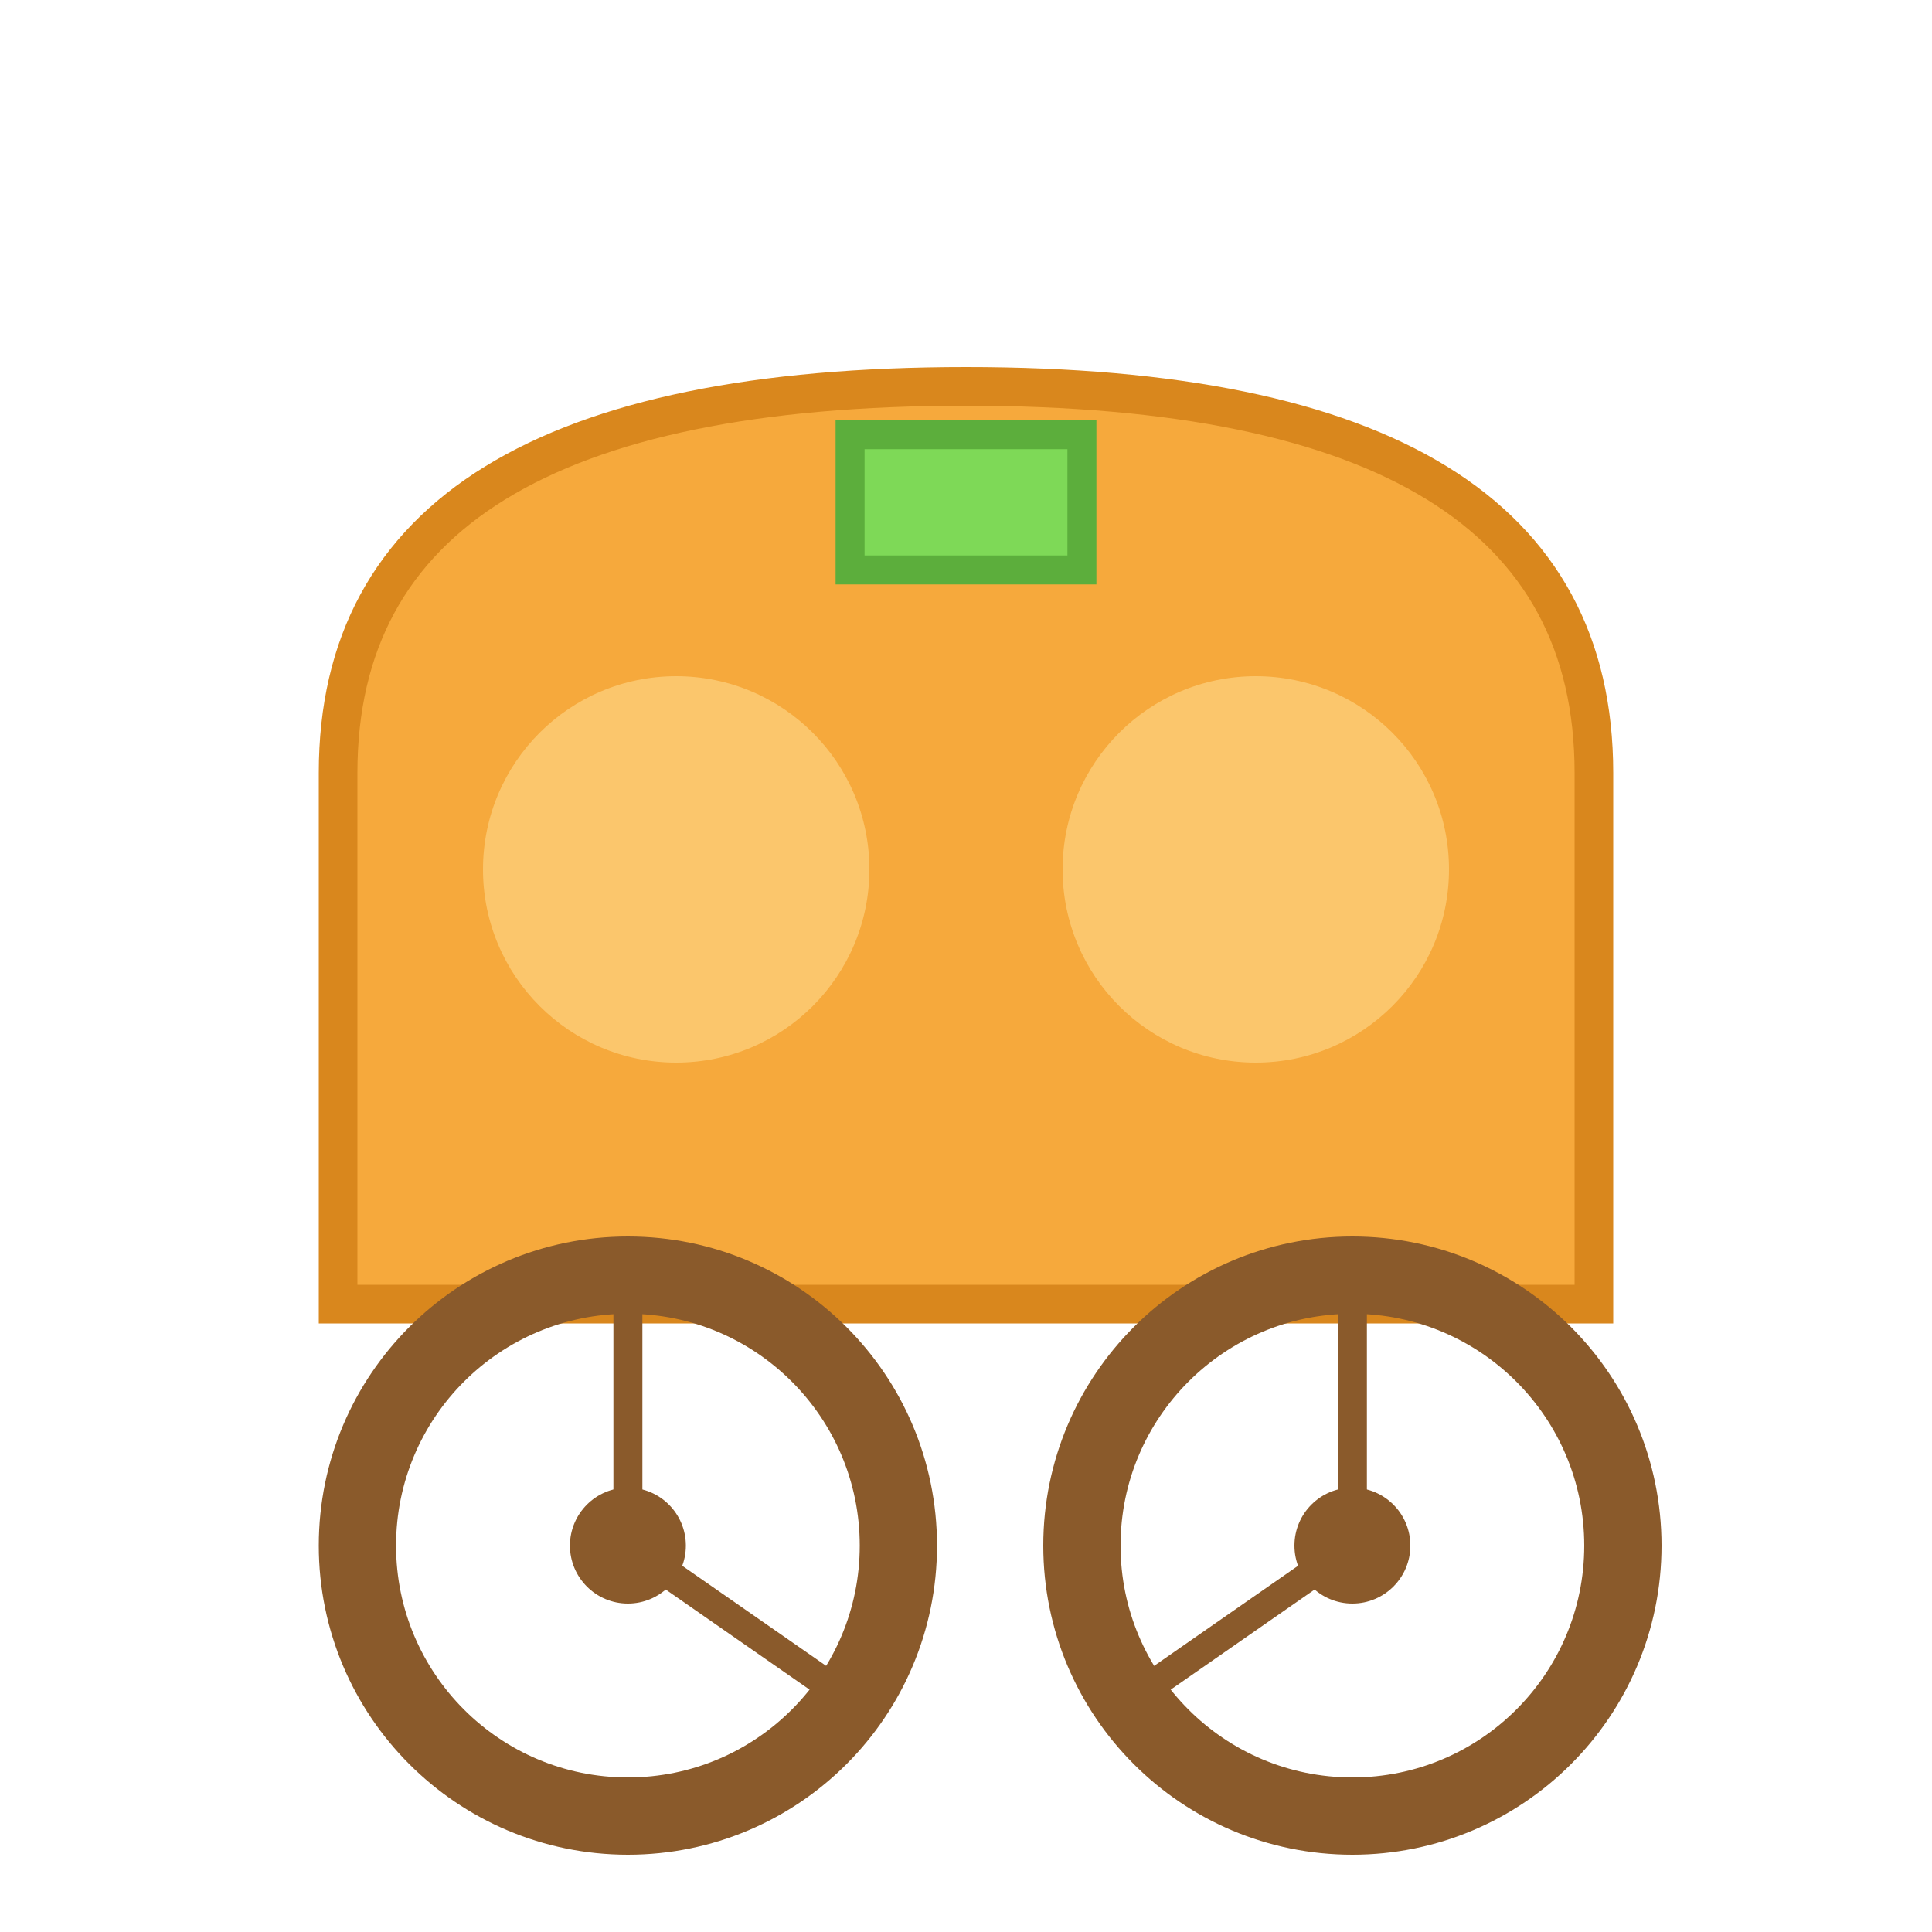
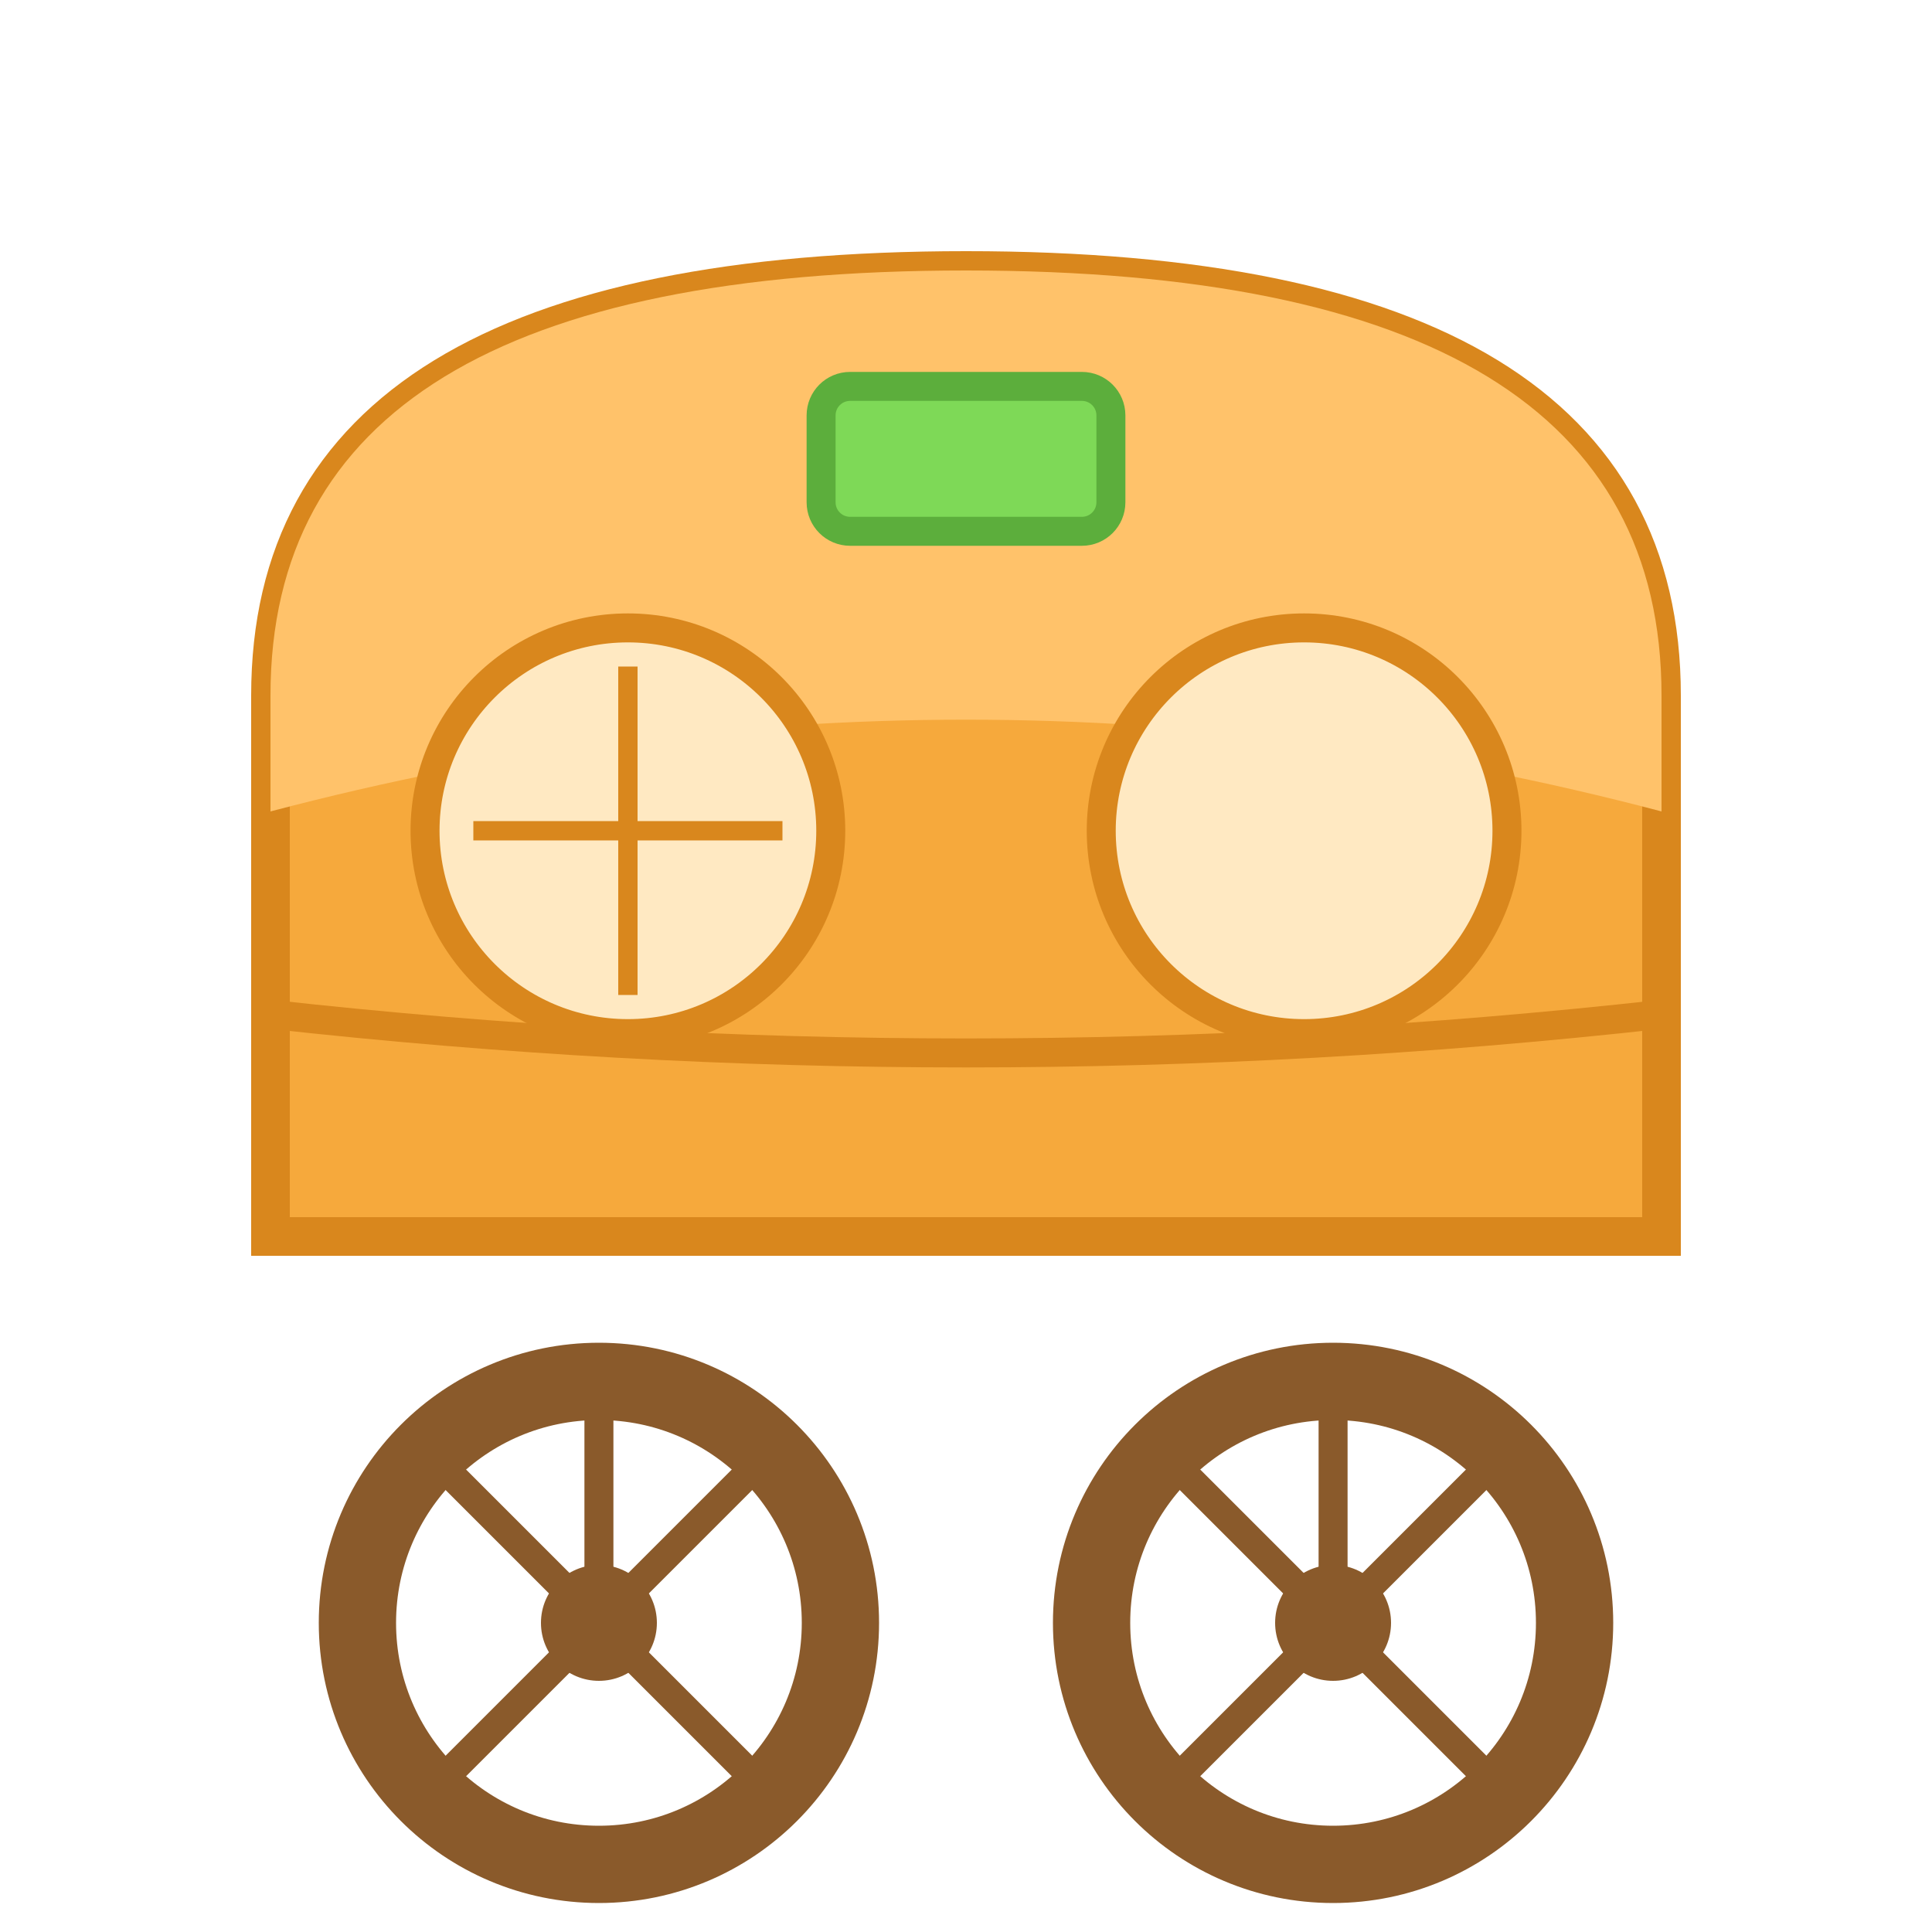
<svg xmlns="http://www.w3.org/2000/svg" viewBox="0 0 200 200">
-   <path d="M35 80 Q35 40 100 40 Q165 40 165 80 L165 135 L35 135 Z" fill="#F6A93C" stroke="#D9871D" stroke-width="4" />
-   <circle cx="70" cy="90" r="20" fill="#FFD98C" opacity="0.6" />
-   <circle cx="130" cy="90" r="20" fill="#FFD98C" opacity="0.6" />
-   <rect x="88" y="45" width="24" height="14" fill="#7ED957" stroke="#5CAE3C" stroke-width="3" />
-   <circle cx="65" cy="160" r="28" fill="none" stroke="#8A5A2B" stroke-width="8" />
-   <circle cx="65" cy="160" r="6" fill="#8A5A2B" />
-   <circle cx="140" cy="160" r="28" fill="none" stroke="#8A5A2B" stroke-width="8" />
-   <circle cx="140" cy="160" r="6" fill="#8A5A2B" />
-   <line x1="65" y1="160" x2="65" y2="134" stroke="#8A5A2B" stroke-width="3" />
-   <line x1="65" y1="160" x2="88" y2="176" stroke="#8A5A2B" stroke-width="3" />
-   <line x1="140" y1="160" x2="140" y2="134" stroke="#8A5A2B" stroke-width="3" />
-   <line x1="140" y1="160" x2="117" y2="176" stroke="#8A5A2B" stroke-width="3" />
+   <path d="M28 72 Q28 28 100 28 Q172 28 172 72 L172 128 L28 128 Z" fill="#F6A93C" stroke="#D9871D" stroke-width="4" />
+   <path d="M28 72 Q28 28 100 28 Q172 28 172 72 L172 84 Q100 65 28 84 Z" fill="#FFC26A" />
+   <circle cx="65" cy="86" r="21" fill="#FFE9C2" stroke="#D9871D" stroke-width="3" />
+   <circle cx="135" cy="86" r="21" fill="#FFE9C2" stroke="#D9871D" stroke-width="3" />
+   <path d="M65 69 L65 103 M49 86 L81 86" stroke="#D9871D" stroke-width="2" />
+   <rect x="85" y="40" width="30" height="15" rx="3" fill="#7ED957" stroke="#5CAE3C" stroke-width="3" />
+   <path d="M28 105 Q100 113 172 105" stroke="#D9871D" stroke-width="3" fill="none" />
+   <circle cx="62" cy="168" r="25" fill="none" stroke="#8A5A2B" stroke-width="8" />
+   <circle cx="62" cy="168" r="6" fill="#8A5A2B" />
+   <line x1="62" y1="168" x2="62" y2="143" stroke="#8A5A2B" stroke-width="3" />
+   <line x1="62" y1="168" x2="80" y2="186" stroke="#8A5A2B" stroke-width="3" />
+   <line x1="62" y1="168" x2="44" y2="186" stroke="#8A5A2B" stroke-width="3" />
+   <line x1="62" y1="168" x2="80" y2="150" stroke="#8A5A2B" stroke-width="3" />
+   <line x1="62" y1="168" x2="44" y2="150" stroke="#8A5A2B" stroke-width="3" />
+   <circle cx="138" cy="168" r="25" fill="none" stroke="#8A5A2B" stroke-width="8" />
+   <circle cx="138" cy="168" r="6" fill="#8A5A2B" />
+   <line x1="138" y1="168" x2="138" y2="143" stroke="#8A5A2B" stroke-width="3" />
+   <line x1="138" y1="168" x2="156" y2="186" stroke="#8A5A2B" stroke-width="3" />
+   <line x1="138" y1="168" x2="120" y2="186" stroke="#8A5A2B" stroke-width="3" />
+   <line x1="138" y1="168" x2="156" y2="150" stroke="#8A5A2B" stroke-width="3" />
+   <line x1="138" y1="168" x2="120" y2="150" stroke="#8A5A2B" stroke-width="3" />
</svg>
